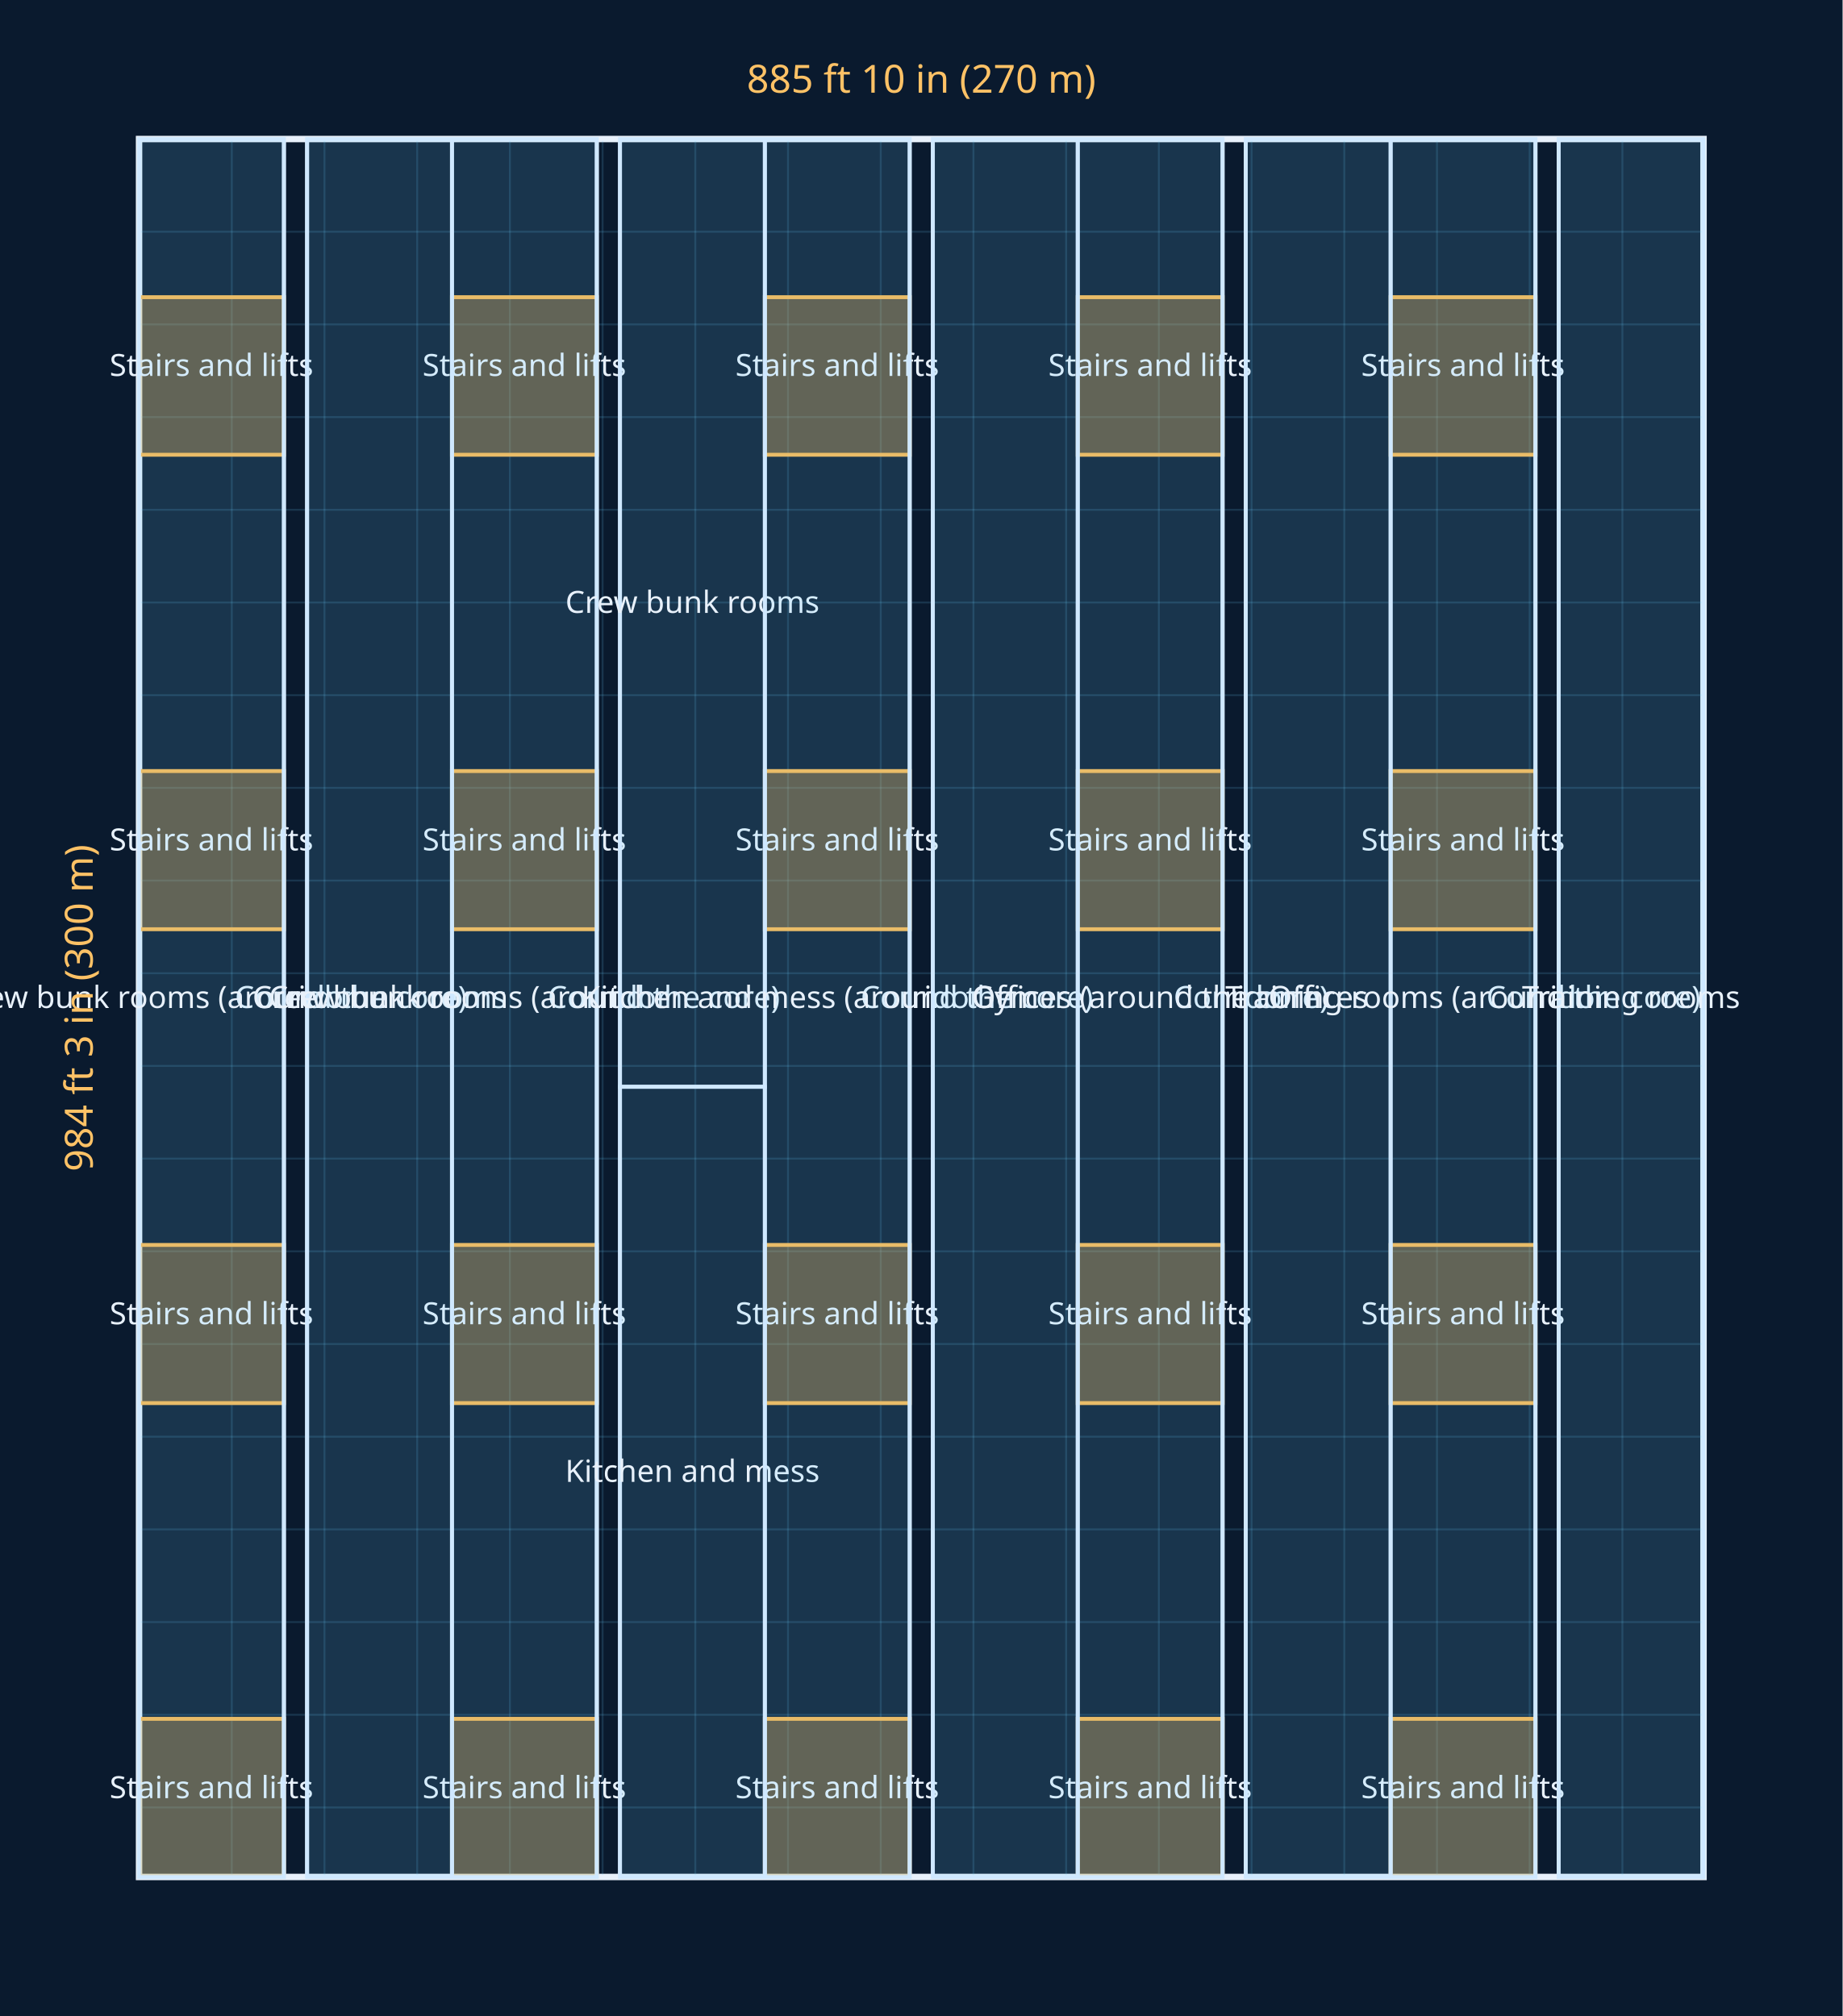
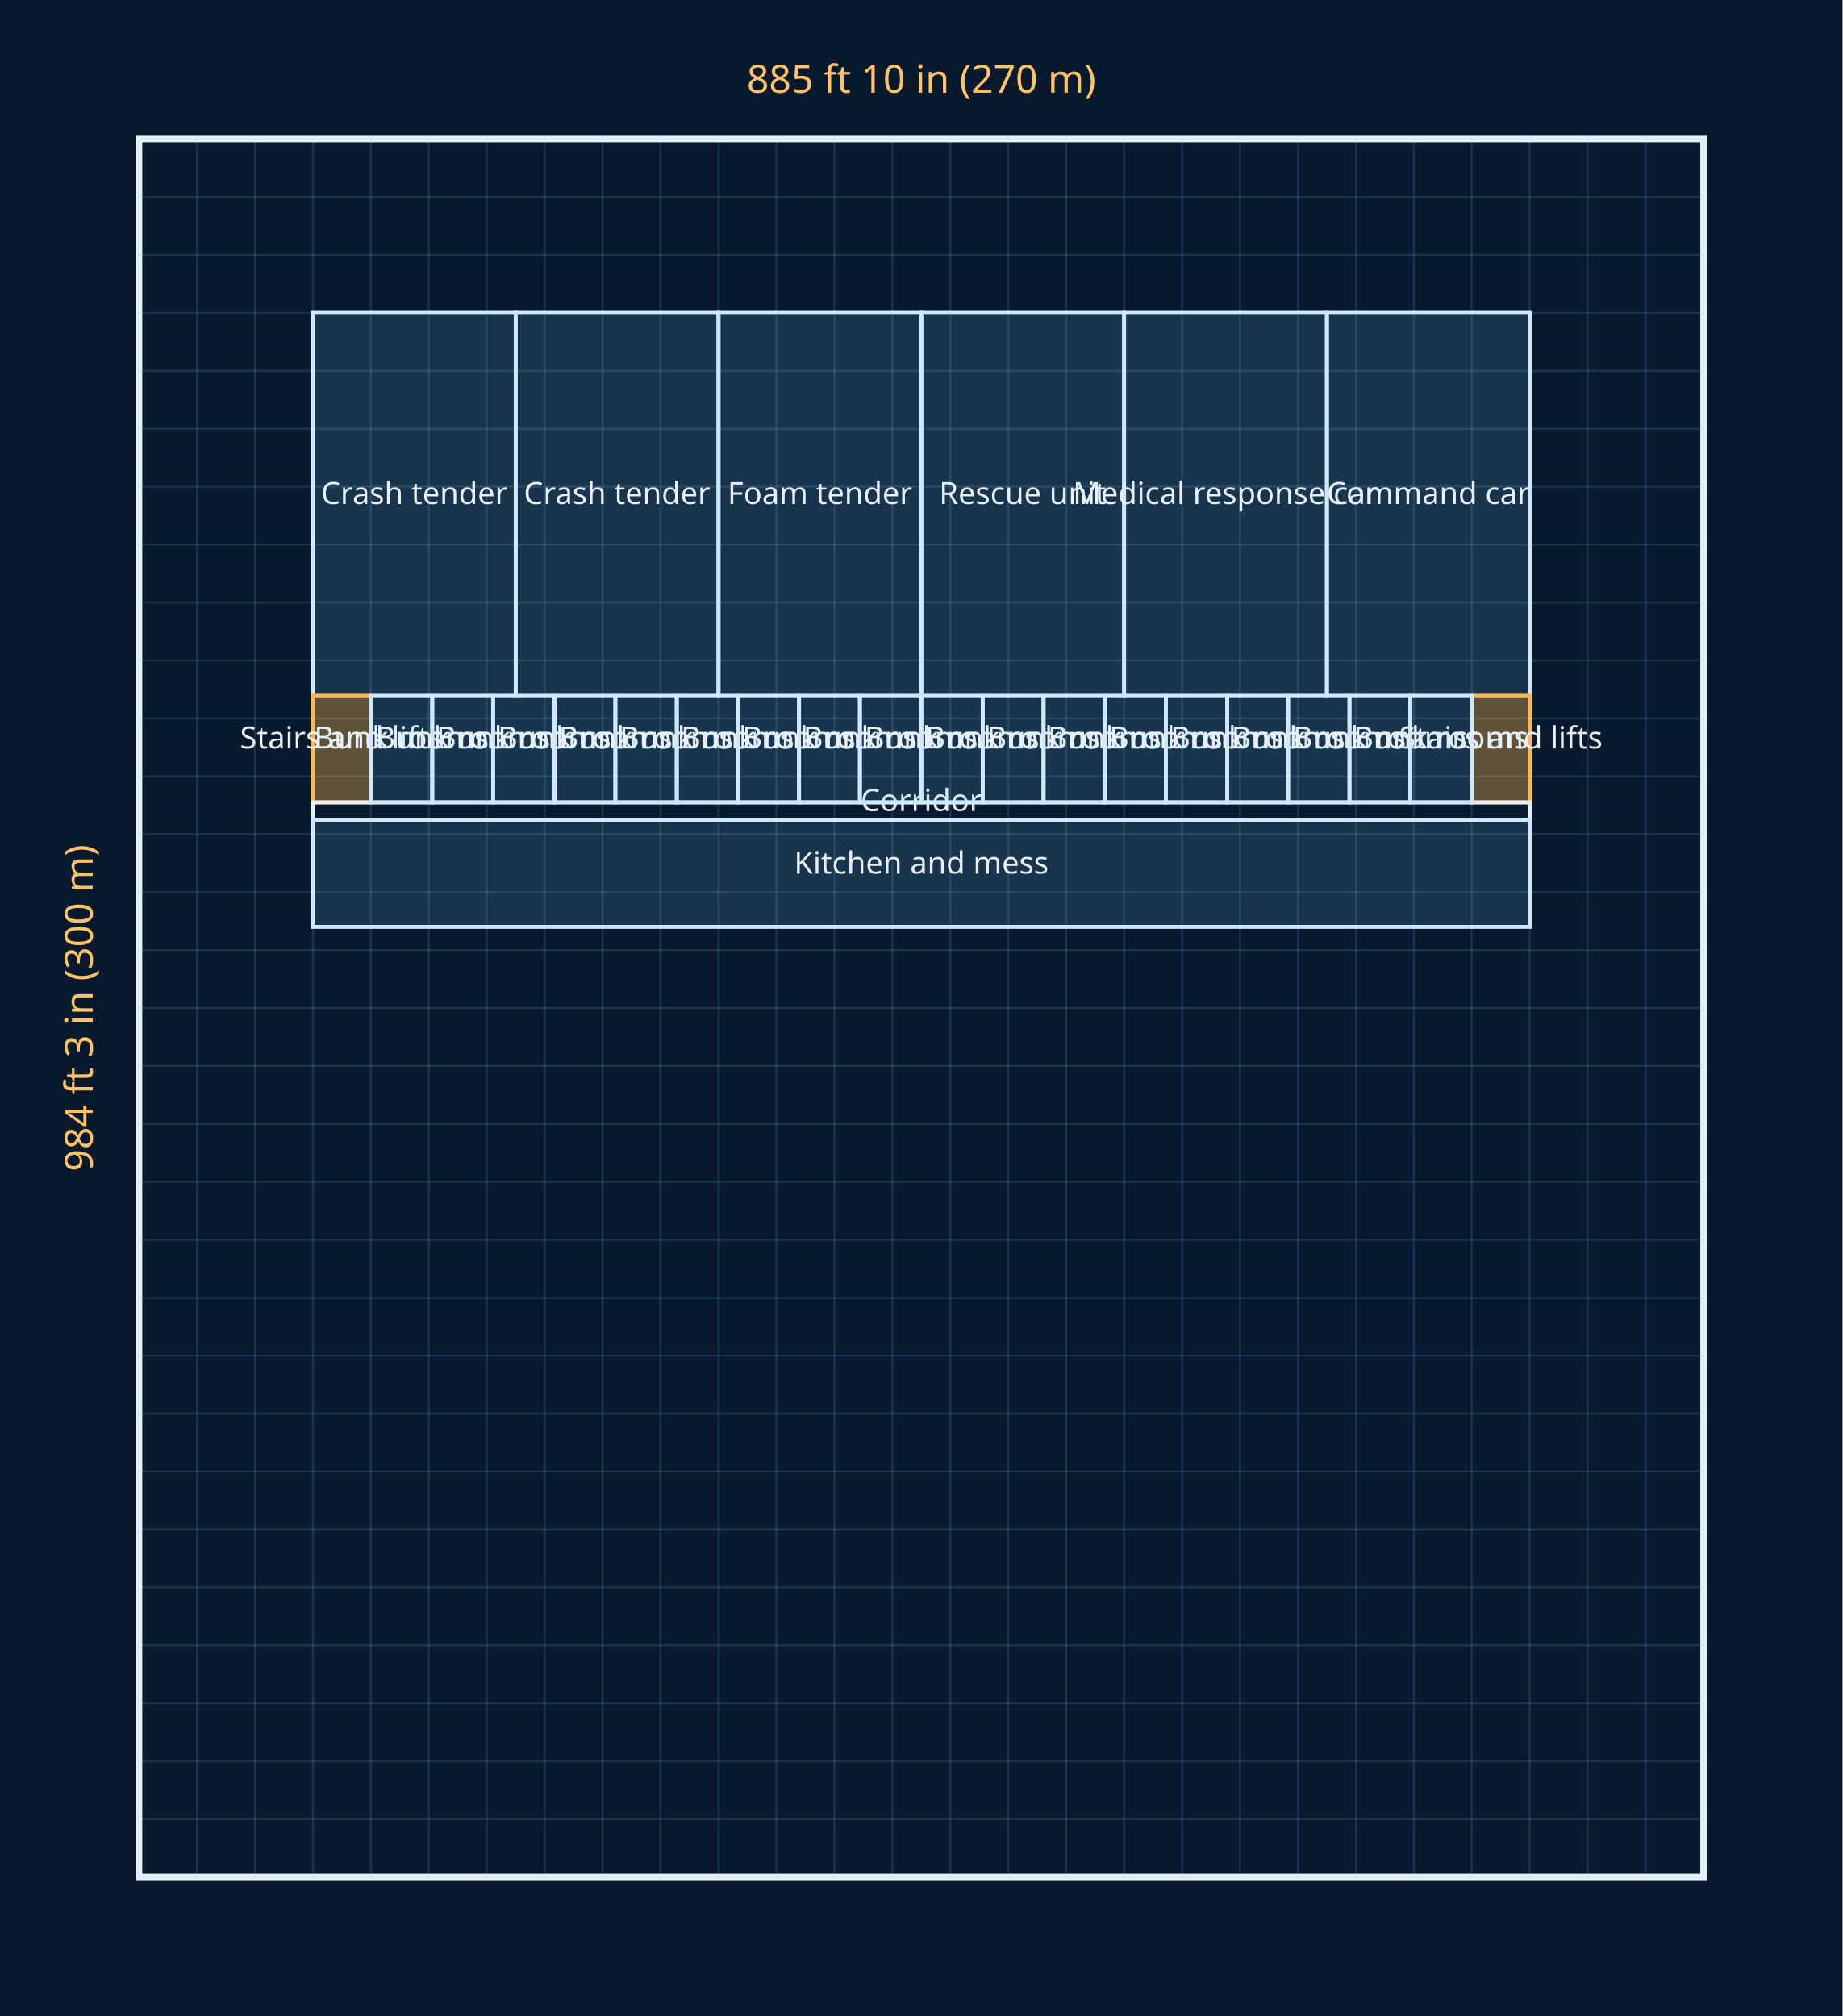
<svg xmlns="http://www.w3.org/2000/svg" viewBox="-24.0 -24.0 318.0 348.0" font-family="Segoe UI, sans-serif">
  <rect x="-24.0" y="-24.0" width="318.0" height="348.0" fill="#0a1a2e" />
  <rect x="0" y="0" width="270.0" height="300.0" fill="none" stroke="#e8f1fb" stroke-width="1.11" />
  <line x1="0.0" y1="0" x2="0.0" y2="300.0" stroke="#6fd0ff" stroke-opacity=".15" stroke-width="0.33" />
-   <line x1="16.0" y1="0" x2="16.0" y2="300.0" stroke="#6fd0ff" stroke-opacity=".15" stroke-width="0.33" />
-   <line x1="32.0" y1="0" x2="32.0" y2="300.0" stroke="#6fd0ff" stroke-opacity=".15" stroke-width="0.33" />
-   <line x1="48.0" y1="0" x2="48.0" y2="300.0" stroke="#6fd0ff" stroke-opacity=".15" stroke-width="0.33" />
-   <line x1="64.0" y1="0" x2="64.0" y2="300.0" stroke="#6fd0ff" stroke-opacity=".15" stroke-width="0.33" />
+   <line x1="10.0" y1="0" x2="10.0" y2="300.0" stroke="#6fd0ff" stroke-opacity=".15" stroke-width="0.33" />
+   <line x1="20.0" y1="0" x2="20.0" y2="300.0" stroke="#6fd0ff" stroke-opacity=".15" stroke-width="0.33" />
+   <line x1="30.0" y1="0" x2="30.0" y2="300.0" stroke="#6fd0ff" stroke-opacity=".15" stroke-width="0.33" />
+   <line x1="40.0" y1="0" x2="40.0" y2="300.0" stroke="#6fd0ff" stroke-opacity=".15" stroke-width="0.33" />
+   <line x1="50.0" y1="0" x2="50.0" y2="300.0" stroke="#6fd0ff" stroke-opacity=".15" stroke-width="0.33" />
+   <line x1="60.0" y1="0" x2="60.0" y2="300.0" stroke="#6fd0ff" stroke-opacity=".15" stroke-width="0.33" />
+   <line x1="70.0" y1="0" x2="70.0" y2="300.0" stroke="#6fd0ff" stroke-opacity=".15" stroke-width="0.33" />
  <line x1="80.0" y1="0" x2="80.0" y2="300.0" stroke="#6fd0ff" stroke-opacity=".15" stroke-width="0.33" />
-   <line x1="96.0" y1="0" x2="96.0" y2="300.0" stroke="#6fd0ff" stroke-opacity=".15" stroke-width="0.33" />
-   <line x1="112.0" y1="0" x2="112.0" y2="300.0" stroke="#6fd0ff" stroke-opacity=".15" stroke-width="0.33" />
-   <line x1="128.0" y1="0" x2="128.0" y2="300.0" stroke="#6fd0ff" stroke-opacity=".15" stroke-width="0.33" />
-   <line x1="144.0" y1="0" x2="144.0" y2="300.0" stroke="#6fd0ff" stroke-opacity=".15" stroke-width="0.33" />
+   <line x1="90.0" y1="0" x2="90.0" y2="300.0" stroke="#6fd0ff" stroke-opacity=".15" stroke-width="0.33" />
+   <line x1="100.0" y1="0" x2="100.0" y2="300.0" stroke="#6fd0ff" stroke-opacity=".15" stroke-width="0.33" />
+   <line x1="110.0" y1="0" x2="110.0" y2="300.0" stroke="#6fd0ff" stroke-opacity=".15" stroke-width="0.33" />
+   <line x1="120.0" y1="0" x2="120.0" y2="300.0" stroke="#6fd0ff" stroke-opacity=".15" stroke-width="0.33" />
+   <line x1="130.0" y1="0" x2="130.0" y2="300.0" stroke="#6fd0ff" stroke-opacity=".15" stroke-width="0.33" />
+   <line x1="140.0" y1="0" x2="140.0" y2="300.0" stroke="#6fd0ff" stroke-opacity=".15" stroke-width="0.33" />
+   <line x1="150.0" y1="0" x2="150.0" y2="300.0" stroke="#6fd0ff" stroke-opacity=".15" stroke-width="0.33" />
  <line x1="160.0" y1="0" x2="160.0" y2="300.0" stroke="#6fd0ff" stroke-opacity=".15" stroke-width="0.33" />
-   <line x1="176.0" y1="0" x2="176.0" y2="300.0" stroke="#6fd0ff" stroke-opacity=".15" stroke-width="0.33" />
-   <line x1="192.0" y1="0" x2="192.0" y2="300.0" stroke="#6fd0ff" stroke-opacity=".15" stroke-width="0.33" />
-   <line x1="208.0" y1="0" x2="208.0" y2="300.0" stroke="#6fd0ff" stroke-opacity=".15" stroke-width="0.33" />
-   <line x1="224.0" y1="0" x2="224.0" y2="300.0" stroke="#6fd0ff" stroke-opacity=".15" stroke-width="0.33" />
+   <line x1="170.0" y1="0" x2="170.0" y2="300.0" stroke="#6fd0ff" stroke-opacity=".15" stroke-width="0.33" />
+   <line x1="180.0" y1="0" x2="180.0" y2="300.0" stroke="#6fd0ff" stroke-opacity=".15" stroke-width="0.33" />
+   <line x1="190.0" y1="0" x2="190.0" y2="300.0" stroke="#6fd0ff" stroke-opacity=".15" stroke-width="0.33" />
+   <line x1="200.0" y1="0" x2="200.0" y2="300.0" stroke="#6fd0ff" stroke-opacity=".15" stroke-width="0.33" />
+   <line x1="210.0" y1="0" x2="210.0" y2="300.0" stroke="#6fd0ff" stroke-opacity=".15" stroke-width="0.33" />
+   <line x1="220.0" y1="0" x2="220.0" y2="300.0" stroke="#6fd0ff" stroke-opacity=".15" stroke-width="0.33" />
+   <line x1="230.0" y1="0" x2="230.0" y2="300.0" stroke="#6fd0ff" stroke-opacity=".15" stroke-width="0.33" />
  <line x1="240.0" y1="0" x2="240.0" y2="300.0" stroke="#6fd0ff" stroke-opacity=".15" stroke-width="0.33" />
-   <line x1="256.0" y1="0" x2="256.0" y2="300.0" stroke="#6fd0ff" stroke-opacity=".15" stroke-width="0.33" />
+   <line x1="250.0" y1="0" x2="250.0" y2="300.0" stroke="#6fd0ff" stroke-opacity=".15" stroke-width="0.33" />
+   <line x1="260.0" y1="0" x2="260.0" y2="300.0" stroke="#6fd0ff" stroke-opacity=".15" stroke-width="0.33" />
+   <line x1="270.0" y1="0" x2="270.0" y2="300.0" stroke="#6fd0ff" stroke-opacity=".15" stroke-width="0.33" />
  <line x1="0" y1="0.0" x2="270.0" y2="0.0" stroke="#6fd0ff" stroke-opacity=".15" stroke-width="0.33" />
-   <line x1="0" y1="16.0" x2="270.0" y2="16.0" stroke="#6fd0ff" stroke-opacity=".15" stroke-width="0.33" />
-   <line x1="0" y1="32.0" x2="270.0" y2="32.0" stroke="#6fd0ff" stroke-opacity=".15" stroke-width="0.33" />
-   <line x1="0" y1="48.0" x2="270.0" y2="48.0" stroke="#6fd0ff" stroke-opacity=".15" stroke-width="0.33" />
-   <line x1="0" y1="64.0" x2="270.0" y2="64.0" stroke="#6fd0ff" stroke-opacity=".15" stroke-width="0.33" />
+   <line x1="0" y1="10.0" x2="270.0" y2="10.0" stroke="#6fd0ff" stroke-opacity=".15" stroke-width="0.33" />
+   <line x1="0" y1="20.0" x2="270.0" y2="20.0" stroke="#6fd0ff" stroke-opacity=".15" stroke-width="0.33" />
+   <line x1="0" y1="30.0" x2="270.0" y2="30.0" stroke="#6fd0ff" stroke-opacity=".15" stroke-width="0.33" />
+   <line x1="0" y1="40.0" x2="270.0" y2="40.0" stroke="#6fd0ff" stroke-opacity=".15" stroke-width="0.33" />
+   <line x1="0" y1="50.0" x2="270.0" y2="50.0" stroke="#6fd0ff" stroke-opacity=".15" stroke-width="0.33" />
+   <line x1="0" y1="60.0" x2="270.0" y2="60.0" stroke="#6fd0ff" stroke-opacity=".15" stroke-width="0.33" />
+   <line x1="0" y1="70.0" x2="270.0" y2="70.0" stroke="#6fd0ff" stroke-opacity=".15" stroke-width="0.33" />
  <line x1="0" y1="80.0" x2="270.0" y2="80.0" stroke="#6fd0ff" stroke-opacity=".15" stroke-width="0.33" />
-   <line x1="0" y1="96.0" x2="270.0" y2="96.0" stroke="#6fd0ff" stroke-opacity=".15" stroke-width="0.33" />
-   <line x1="0" y1="112.0" x2="270.0" y2="112.0" stroke="#6fd0ff" stroke-opacity=".15" stroke-width="0.33" />
-   <line x1="0" y1="128.0" x2="270.0" y2="128.0" stroke="#6fd0ff" stroke-opacity=".15" stroke-width="0.33" />
-   <line x1="0" y1="144.0" x2="270.0" y2="144.0" stroke="#6fd0ff" stroke-opacity=".15" stroke-width="0.33" />
+   <line x1="0" y1="90.0" x2="270.0" y2="90.0" stroke="#6fd0ff" stroke-opacity=".15" stroke-width="0.33" />
+   <line x1="0" y1="100.0" x2="270.0" y2="100.0" stroke="#6fd0ff" stroke-opacity=".15" stroke-width="0.33" />
+   <line x1="0" y1="110.0" x2="270.0" y2="110.0" stroke="#6fd0ff" stroke-opacity=".15" stroke-width="0.33" />
+   <line x1="0" y1="120.0" x2="270.0" y2="120.0" stroke="#6fd0ff" stroke-opacity=".15" stroke-width="0.33" />
+   <line x1="0" y1="130.0" x2="270.0" y2="130.0" stroke="#6fd0ff" stroke-opacity=".15" stroke-width="0.33" />
+   <line x1="0" y1="140.0" x2="270.0" y2="140.0" stroke="#6fd0ff" stroke-opacity=".15" stroke-width="0.33" />
+   <line x1="0" y1="150.0" x2="270.0" y2="150.0" stroke="#6fd0ff" stroke-opacity=".15" stroke-width="0.33" />
  <line x1="0" y1="160.0" x2="270.0" y2="160.0" stroke="#6fd0ff" stroke-opacity=".15" stroke-width="0.33" />
-   <line x1="0" y1="176.0" x2="270.0" y2="176.0" stroke="#6fd0ff" stroke-opacity=".15" stroke-width="0.33" />
-   <line x1="0" y1="192.0" x2="270.0" y2="192.0" stroke="#6fd0ff" stroke-opacity=".15" stroke-width="0.33" />
-   <line x1="0" y1="208.0" x2="270.0" y2="208.0" stroke="#6fd0ff" stroke-opacity=".15" stroke-width="0.33" />
-   <line x1="0" y1="224.0" x2="270.0" y2="224.0" stroke="#6fd0ff" stroke-opacity=".15" stroke-width="0.33" />
+   <line x1="0" y1="170.0" x2="270.0" y2="170.0" stroke="#6fd0ff" stroke-opacity=".15" stroke-width="0.33" />
+   <line x1="0" y1="180.0" x2="270.0" y2="180.0" stroke="#6fd0ff" stroke-opacity=".15" stroke-width="0.33" />
+   <line x1="0" y1="190.0" x2="270.0" y2="190.0" stroke="#6fd0ff" stroke-opacity=".15" stroke-width="0.33" />
+   <line x1="0" y1="200.0" x2="270.0" y2="200.0" stroke="#6fd0ff" stroke-opacity=".15" stroke-width="0.33" />
+   <line x1="0" y1="210.0" x2="270.0" y2="210.0" stroke="#6fd0ff" stroke-opacity=".15" stroke-width="0.33" />
+   <line x1="0" y1="220.0" x2="270.0" y2="220.0" stroke="#6fd0ff" stroke-opacity=".15" stroke-width="0.33" />
+   <line x1="0" y1="230.0" x2="270.0" y2="230.0" stroke="#6fd0ff" stroke-opacity=".15" stroke-width="0.33" />
  <line x1="0" y1="240.0" x2="270.0" y2="240.0" stroke="#6fd0ff" stroke-opacity=".15" stroke-width="0.33" />
-   <line x1="0" y1="256.0" x2="270.0" y2="256.0" stroke="#6fd0ff" stroke-opacity=".15" stroke-width="0.33" />
-   <line x1="0" y1="272.0" x2="270.0" y2="272.0" stroke="#6fd0ff" stroke-opacity=".15" stroke-width="0.33" />
-   <line x1="0" y1="288.0" x2="270.0" y2="288.0" stroke="#6fd0ff" stroke-opacity=".15" stroke-width="0.33" />
-   <polygon points="0.0,27.3 0.0,54.5 25.0,54.5 25.0,27.3" fill="rgba(255,184,77,.35)" stroke="#ffb84d" stroke-width="0.67" />
-   <text x="12.5" y="40.9" font-size="5.3" fill="#e8f1fb" text-anchor="middle">Stairs and lifts</text>
-   <polygon points="0.0,109.1 0.0,136.4 25.0,136.4 25.0,109.1" fill="rgba(255,184,77,.35)" stroke="#ffb84d" stroke-width="0.67" />
-   <text x="12.5" y="122.8" font-size="5.3" fill="#e8f1fb" text-anchor="middle">Stairs and lifts</text>
-   <polygon points="0.0,190.9 0.0,218.2 25.0,218.2 25.0,190.9" fill="rgba(255,184,77,.35)" stroke="#ffb84d" stroke-width="0.67" />
-   <text x="12.5" y="204.6" font-size="5.3" fill="#e8f1fb" text-anchor="middle">Stairs and lifts</text>
-   <polygon points="0.0,272.7 0.0,300.0 25.0,300.0 25.0,272.7" fill="rgba(255,184,77,.35)" stroke="#ffb84d" stroke-width="0.67" />
-   <text x="12.5" y="286.4" font-size="5.3" fill="#e8f1fb" text-anchor="middle">Stairs and lifts</text>
-   <polygon points="54.0,27.3 54.0,54.5 79.0,54.5 79.0,27.3" fill="rgba(255,184,77,.35)" stroke="#ffb84d" stroke-width="0.67" />
-   <text x="66.5" y="40.9" font-size="5.3" fill="#e8f1fb" text-anchor="middle">Stairs and lifts</text>
-   <polygon points="54.0,109.1 54.0,136.4 79.0,136.4 79.0,109.1" fill="rgba(255,184,77,.35)" stroke="#ffb84d" stroke-width="0.67" />
-   <text x="66.5" y="122.8" font-size="5.3" fill="#e8f1fb" text-anchor="middle">Stairs and lifts</text>
-   <polygon points="54.0,190.9 54.0,218.2 79.0,218.2 79.0,190.9" fill="rgba(255,184,77,.35)" stroke="#ffb84d" stroke-width="0.67" />
-   <text x="66.5" y="204.6" font-size="5.3" fill="#e8f1fb" text-anchor="middle">Stairs and lifts</text>
-   <polygon points="54.0,272.7 54.0,300.0 79.0,300.0 79.0,272.7" fill="rgba(255,184,77,.35)" stroke="#ffb84d" stroke-width="0.67" />
-   <text x="66.5" y="286.4" font-size="5.3" fill="#e8f1fb" text-anchor="middle">Stairs and lifts</text>
-   <polygon points="108.0,27.3 108.0,54.5 133.0,54.5 133.0,27.3" fill="rgba(255,184,77,.35)" stroke="#ffb84d" stroke-width="0.67" />
-   <text x="120.5" y="40.9" font-size="5.3" fill="#e8f1fb" text-anchor="middle">Stairs and lifts</text>
-   <polygon points="108.0,109.1 108.0,136.4 133.0,136.4 133.0,109.1" fill="rgba(255,184,77,.35)" stroke="#ffb84d" stroke-width="0.67" />
-   <text x="120.5" y="122.8" font-size="5.3" fill="#e8f1fb" text-anchor="middle">Stairs and lifts</text>
-   <polygon points="108.0,190.9 108.0,218.2 133.0,218.2 133.0,190.9" fill="rgba(255,184,77,.35)" stroke="#ffb84d" stroke-width="0.67" />
-   <text x="120.5" y="204.6" font-size="5.3" fill="#e8f1fb" text-anchor="middle">Stairs and lifts</text>
-   <polygon points="108.0,272.7 108.0,300.0 133.0,300.0 133.0,272.7" fill="rgba(255,184,77,.35)" stroke="#ffb84d" stroke-width="0.67" />
-   <text x="120.5" y="286.4" font-size="5.3" fill="#e8f1fb" text-anchor="middle">Stairs and lifts</text>
-   <polygon points="162.0,27.3 162.0,54.5 187.0,54.5 187.0,27.3" fill="rgba(255,184,77,.35)" stroke="#ffb84d" stroke-width="0.67" />
-   <text x="174.5" y="40.9" font-size="5.3" fill="#e8f1fb" text-anchor="middle">Stairs and lifts</text>
-   <polygon points="162.0,109.1 162.0,136.4 187.0,136.4 187.0,109.1" fill="rgba(255,184,77,.35)" stroke="#ffb84d" stroke-width="0.67" />
-   <text x="174.5" y="122.8" font-size="5.3" fill="#e8f1fb" text-anchor="middle">Stairs and lifts</text>
-   <polygon points="162.0,190.9 162.0,218.2 187.0,218.2 187.0,190.9" fill="rgba(255,184,77,.35)" stroke="#ffb84d" stroke-width="0.67" />
-   <text x="174.5" y="204.6" font-size="5.3" fill="#e8f1fb" text-anchor="middle">Stairs and lifts</text>
-   <polygon points="162.0,272.7 162.0,300.0 187.0,300.0 187.0,272.7" fill="rgba(255,184,77,.35)" stroke="#ffb84d" stroke-width="0.67" />
-   <text x="174.5" y="286.4" font-size="5.3" fill="#e8f1fb" text-anchor="middle">Stairs and lifts</text>
-   <polygon points="216.0,27.3 216.0,54.5 241.0,54.5 241.0,27.3" fill="rgba(255,184,77,.35)" stroke="#ffb84d" stroke-width="0.67" />
-   <text x="228.5" y="40.9" font-size="5.3" fill="#e8f1fb" text-anchor="middle">Stairs and lifts</text>
-   <polygon points="216.0,109.1 216.0,136.4 241.0,136.4 241.0,109.1" fill="rgba(255,184,77,.35)" stroke="#ffb84d" stroke-width="0.67" />
-   <text x="228.5" y="122.8" font-size="5.3" fill="#e8f1fb" text-anchor="middle">Stairs and lifts</text>
-   <polygon points="216.0,190.9 216.0,218.2 241.0,218.2 241.0,190.9" fill="rgba(255,184,77,.35)" stroke="#ffb84d" stroke-width="0.67" />
-   <text x="228.5" y="204.6" font-size="5.3" fill="#e8f1fb" text-anchor="middle">Stairs and lifts</text>
-   <polygon points="216.0,272.7 216.0,300.0 241.0,300.0 241.0,272.7" fill="rgba(255,184,77,.35)" stroke="#ffb84d" stroke-width="0.67" />
-   <text x="228.5" y="286.4" font-size="5.3" fill="#e8f1fb" text-anchor="middle">Stairs and lifts</text>
-   <polygon points="25.0,0.0 25.0,300.0 29.0,300.0 29.0,0.0" fill="none" stroke="#e8f1fb" stroke-width="0.67" />
-   <text x="27.0" y="150.0" font-size="5.3" fill="#e8f1fb" text-anchor="middle">Corridor</text>
-   <polygon points="79.0,0.0 79.0,300.0 83.0,300.0 83.0,0.0" fill="none" stroke="#e8f1fb" stroke-width="0.67" />
-   <text x="81.0" y="150.0" font-size="5.3" fill="#e8f1fb" text-anchor="middle">Corridor</text>
-   <polygon points="133.0,0.0 133.0,300.0 137.0,300.0 137.0,0.0" fill="none" stroke="#e8f1fb" stroke-width="0.67" />
-   <text x="135.0" y="150.0" font-size="5.3" fill="#e8f1fb" text-anchor="middle">Corridor</text>
-   <polygon points="187.0,0.0 187.0,300.0 191.0,300.0 191.0,0.0" fill="none" stroke="#e8f1fb" stroke-width="0.67" />
-   <text x="189.0" y="150.0" font-size="5.3" fill="#e8f1fb" text-anchor="middle">Corridor</text>
-   <polygon points="241.0,0.0 241.0,300.0 245.0,300.0 245.0,0.0" fill="none" stroke="#e8f1fb" stroke-width="0.67" />
-   <text x="243.0" y="150.0" font-size="5.3" fill="#e8f1fb" text-anchor="middle">Corridor</text>
-   <polygon points="0.0,0.0 0.0,300.0 25.0,300.0 25.0,0.0" fill="rgba(111,208,255,.15)" stroke="#cfe8ff" stroke-width="0.67" />
-   <text x="12.5" y="150.0" font-size="5.3" fill="#e8f1fb" text-anchor="middle">Crew bunk rooms (around the core)</text>
-   <polygon points="29.0,0.0 29.0,300.0 54.0,300.0 54.0,0.0" fill="rgba(111,208,255,.15)" stroke="#cfe8ff" stroke-width="0.67" />
-   <text x="41.5" y="150.0" font-size="5.3" fill="#e8f1fb" text-anchor="middle">Crew bunk rooms</text>
-   <polygon points="54.0,0.0 54.0,300.0 79.0,300.0 79.0,0.0" fill="rgba(111,208,255,.15)" stroke="#cfe8ff" stroke-width="0.67" />
-   <text x="66.5" y="150.0" font-size="5.3" fill="#e8f1fb" text-anchor="middle">Crew bunk rooms (around the core)</text>
-   <polygon points="83.0,0.0 83.0,163.6 108.0,163.6 108.0,0.0" fill="rgba(111,208,255,.15)" stroke="#cfe8ff" stroke-width="0.67" />
-   <text x="95.5" y="81.8" font-size="5.3" fill="#e8f1fb" text-anchor="middle">Crew bunk rooms</text>
-   <polygon points="83.0,163.6 83.0,300.0 108.0,300.0 108.0,163.6" fill="rgba(111,208,255,.15)" stroke="#cfe8ff" stroke-width="0.67" />
-   <text x="95.5" y="231.8" font-size="5.3" fill="#e8f1fb" text-anchor="middle">Kitchen and mess</text>
-   <polygon points="108.0,0.0 108.0,300.0 133.0,300.0 133.0,0.0" fill="rgba(111,208,255,.15)" stroke="#cfe8ff" stroke-width="0.67" />
-   <text x="120.5" y="150.0" font-size="5.3" fill="#e8f1fb" text-anchor="middle">Kitchen and mess (around the core)</text>
-   <polygon points="137.0,0.0 137.0,300.0 162.0,300.0 162.0,0.0" fill="rgba(111,208,255,.15)" stroke="#cfe8ff" stroke-width="0.67" />
-   <text x="149.5" y="150.0" font-size="5.3" fill="#e8f1fb" text-anchor="middle">Gym</text>
-   <polygon points="162.0,0.0 162.0,300.0 187.0,300.0 187.0,0.0" fill="rgba(111,208,255,.15)" stroke="#cfe8ff" stroke-width="0.67" />
-   <text x="174.5" y="150.0" font-size="5.3" fill="#e8f1fb" text-anchor="middle">Offices (around the core)</text>
-   <polygon points="191.0,0.0 191.0,300.0 216.0,300.0 216.0,0.0" fill="rgba(111,208,255,.15)" stroke="#cfe8ff" stroke-width="0.67" />
-   <text x="203.5" y="150.0" font-size="5.3" fill="#e8f1fb" text-anchor="middle">Offices</text>
-   <polygon points="216.0,0.0 216.0,300.0 241.0,300.0 241.0,0.0" fill="rgba(111,208,255,.15)" stroke="#cfe8ff" stroke-width="0.67" />
-   <text x="228.5" y="150.0" font-size="5.3" fill="#e8f1fb" text-anchor="middle">Training rooms (around the core)</text>
-   <polygon points="245.0,0.0 245.0,300.0 270.0,300.0 270.0,0.0" fill="rgba(111,208,255,.15)" stroke="#cfe8ff" stroke-width="0.67" />
-   <text x="257.5" y="150.0" font-size="5.3" fill="#e8f1fb" text-anchor="middle">Training rooms</text>
+   <line x1="0" y1="250.0" x2="270.0" y2="250.0" stroke="#6fd0ff" stroke-opacity=".15" stroke-width="0.33" />
+   <line x1="0" y1="260.0" x2="270.0" y2="260.0" stroke="#6fd0ff" stroke-opacity=".15" stroke-width="0.33" />
+   <line x1="0" y1="270.0" x2="270.0" y2="270.0" stroke="#6fd0ff" stroke-opacity=".15" stroke-width="0.33" />
+   <line x1="0" y1="280.0" x2="270.0" y2="280.0" stroke="#6fd0ff" stroke-opacity=".15" stroke-width="0.33" />
+   <line x1="0" y1="290.0" x2="270.0" y2="290.0" stroke="#6fd0ff" stroke-opacity=".15" stroke-width="0.33" />
+   <line x1="0" y1="300.0" x2="270.0" y2="300.0" stroke="#6fd0ff" stroke-opacity=".15" stroke-width="0.33" />
+   <polygon points="30.0,30.0 65.0,30.0 65.0,96.0 30.0,96.0" fill="rgba(111,208,255,.15)" stroke="#cfe8ff" stroke-width="0.67" />
+   <text x="47.5" y="63.0" font-size="5.3" fill="#e8f1fb" text-anchor="middle">Crash tender</text>
+   <polygon points="65.0,30.0 100.0,30.0 100.0,96.0 65.0,96.0" fill="rgba(111,208,255,.15)" stroke="#cfe8ff" stroke-width="0.67" />
+   <text x="82.5" y="63.0" font-size="5.3" fill="#e8f1fb" text-anchor="middle">Crash tender</text>
+   <polygon points="100.0,30.0 135.0,30.0 135.0,96.0 100.0,96.0" fill="rgba(111,208,255,.15)" stroke="#cfe8ff" stroke-width="0.67" />
+   <text x="117.5" y="63.0" font-size="5.3" fill="#e8f1fb" text-anchor="middle">Foam tender</text>
+   <polygon points="135.0,30.0 170.0,30.0 170.0,96.0 135.0,96.0" fill="rgba(111,208,255,.15)" stroke="#cfe8ff" stroke-width="0.67" />
+   <text x="152.5" y="63.0" font-size="5.3" fill="#e8f1fb" text-anchor="middle">Rescue unit</text>
+   <polygon points="170.0,30.0 205.0,30.0 205.0,96.0 170.0,96.0" fill="rgba(111,208,255,.15)" stroke="#cfe8ff" stroke-width="0.67" />
+   <text x="187.5" y="63.0" font-size="5.3" fill="#e8f1fb" text-anchor="middle">Medical response car</text>
+   <polygon points="205.0,30.0 240.0,30.0 240.0,96.0 205.0,96.0" fill="rgba(111,208,255,.15)" stroke="#cfe8ff" stroke-width="0.67" />
+   <text x="222.5" y="63.0" font-size="5.3" fill="#e8f1fb" text-anchor="middle">Command car</text>
+   <polygon points="30.0,96.0 40.0,96.0 40.0,114.5 30.0,114.5" fill="rgba(255,184,77,.35)" stroke="#ffb84d" stroke-width="0.67" />
+   <text x="35.0" y="105.2" font-size="5.3" fill="#e8f1fb" text-anchor="middle">Stairs and lifts</text>
+   <polygon points="230.0,96.0 240.0,96.0 240.0,114.5 230.0,114.5" fill="rgba(255,184,77,.35)" stroke="#ffb84d" stroke-width="0.67" />
+   <text x="235.0" y="105.2" font-size="5.3" fill="#e8f1fb" text-anchor="middle">Stairs and lifts</text>
+   <polygon points="30.0,114.5 240.0,114.5 240.0,117.5 30.0,117.5" fill="none" stroke="#e8f1fb" stroke-width="0.67" />
+   <text x="135.0" y="116.0" font-size="5.3" fill="#e8f1fb" text-anchor="middle">Corridor</text>
+   <polygon points="40.0,96.0 50.6,96.0 50.6,114.5 40.0,114.5" fill="rgba(111,208,255,.15)" stroke="#cfe8ff" stroke-width="0.67" />
+   <text x="45.3" y="105.2" font-size="5.3" fill="#e8f1fb" text-anchor="middle">Bunk rooms</text>
+   <polygon points="50.6,96.0 61.1,96.0 61.1,114.5 50.6,114.5" fill="rgba(111,208,255,.15)" stroke="#cfe8ff" stroke-width="0.67" />
+   <text x="55.9" y="105.2" font-size="5.3" fill="#e8f1fb" text-anchor="middle">Bunk rooms</text>
+   <polygon points="61.1,96.0 71.7,96.0 71.7,114.5 61.1,114.5" fill="rgba(111,208,255,.15)" stroke="#cfe8ff" stroke-width="0.67" />
+   <text x="66.4" y="105.2" font-size="5.3" fill="#e8f1fb" text-anchor="middle">Bunk rooms</text>
+   <polygon points="71.7,96.0 82.2,96.0 82.2,114.5 71.7,114.5" fill="rgba(111,208,255,.15)" stroke="#cfe8ff" stroke-width="0.67" />
+   <text x="77.0" y="105.2" font-size="5.3" fill="#e8f1fb" text-anchor="middle">Bunk rooms</text>
+   <polygon points="82.2,96.0 92.8,96.0 92.8,114.5 82.2,114.5" fill="rgba(111,208,255,.15)" stroke="#cfe8ff" stroke-width="0.67" />
+   <text x="87.5" y="105.2" font-size="5.3" fill="#e8f1fb" text-anchor="middle">Bunk rooms</text>
+   <polygon points="92.8,96.0 103.3,96.0 103.3,114.5 92.8,114.5" fill="rgba(111,208,255,.15)" stroke="#cfe8ff" stroke-width="0.67" />
+   <text x="98.0" y="105.2" font-size="5.3" fill="#e8f1fb" text-anchor="middle">Bunk rooms</text>
+   <polygon points="103.3,96.0 113.9,96.0 113.9,114.5 103.3,114.5" fill="rgba(111,208,255,.15)" stroke="#cfe8ff" stroke-width="0.67" />
+   <text x="108.6" y="105.2" font-size="5.3" fill="#e8f1fb" text-anchor="middle">Bunk rooms</text>
+   <polygon points="113.9,96.0 124.4,96.0 124.4,114.5 113.9,114.5" fill="rgba(111,208,255,.15)" stroke="#cfe8ff" stroke-width="0.67" />
+   <text x="119.2" y="105.2" font-size="5.3" fill="#e8f1fb" text-anchor="middle">Bunk rooms</text>
+   <polygon points="124.4,96.0 135.0,96.0 135.0,114.5 124.4,114.5" fill="rgba(111,208,255,.15)" stroke="#cfe8ff" stroke-width="0.67" />
+   <text x="129.7" y="105.2" font-size="5.3" fill="#e8f1fb" text-anchor="middle">Bunk rooms</text>
+   <polygon points="135.0,96.0 145.6,96.0 145.6,114.5 135.0,114.5" fill="rgba(111,208,255,.15)" stroke="#cfe8ff" stroke-width="0.67" />
+   <text x="140.3" y="105.2" font-size="5.3" fill="#e8f1fb" text-anchor="middle">Bunk rooms</text>
+   <polygon points="145.6,96.0 156.1,96.0 156.1,114.5 145.6,114.5" fill="rgba(111,208,255,.15)" stroke="#cfe8ff" stroke-width="0.67" />
+   <text x="150.8" y="105.2" font-size="5.3" fill="#e8f1fb" text-anchor="middle">Bunk rooms</text>
+   <polygon points="156.1,96.0 166.7,96.0 166.7,114.5 156.1,114.5" fill="rgba(111,208,255,.15)" stroke="#cfe8ff" stroke-width="0.67" />
+   <text x="161.4" y="105.2" font-size="5.3" fill="#e8f1fb" text-anchor="middle">Bunk rooms</text>
+   <polygon points="166.7,96.0 177.2,96.0 177.2,114.5 166.7,114.5" fill="rgba(111,208,255,.15)" stroke="#cfe8ff" stroke-width="0.67" />
+   <text x="171.9" y="105.2" font-size="5.3" fill="#e8f1fb" text-anchor="middle">Bunk rooms</text>
+   <polygon points="177.2,96.0 187.8,96.0 187.8,114.5 177.2,114.5" fill="rgba(111,208,255,.15)" stroke="#cfe8ff" stroke-width="0.67" />
+   <text x="182.5" y="105.2" font-size="5.3" fill="#e8f1fb" text-anchor="middle">Bunk rooms</text>
+   <polygon points="187.8,96.0 198.3,96.0 198.3,114.5 187.8,114.5" fill="rgba(111,208,255,.15)" stroke="#cfe8ff" stroke-width="0.67" />
+   <text x="193.1" y="105.2" font-size="5.3" fill="#e8f1fb" text-anchor="middle">Bunk rooms</text>
+   <polygon points="198.3,96.0 208.9,96.0 208.9,114.5 198.3,114.5" fill="rgba(111,208,255,.15)" stroke="#cfe8ff" stroke-width="0.67" />
+   <text x="203.6" y="105.2" font-size="5.3" fill="#e8f1fb" text-anchor="middle">Bunk rooms</text>
+   <polygon points="208.9,96.0 219.4,96.0 219.4,114.5 208.9,114.5" fill="rgba(111,208,255,.15)" stroke="#cfe8ff" stroke-width="0.67" />
+   <text x="214.2" y="105.2" font-size="5.3" fill="#e8f1fb" text-anchor="middle">Bunk rooms</text>
+   <polygon points="219.4,96.0 230.0,96.0 230.0,114.5 219.4,114.5" fill="rgba(111,208,255,.15)" stroke="#cfe8ff" stroke-width="0.67" />
+   <text x="224.7" y="105.2" font-size="5.3" fill="#e8f1fb" text-anchor="middle">Bunk rooms</text>
+   <polygon points="30.0,117.5 240.0,117.5 240.0,136.0 30.0,136.0" fill="rgba(111,208,255,.15)" stroke="#cfe8ff" stroke-width="0.67" />
+   <text x="135.0" y="126.8" font-size="5.3" fill="#e8f1fb" text-anchor="middle">Kitchen and mess</text>
  <text x="135.0" y="-8.0" font-size="6.7" fill="#ffc266" text-anchor="middle">885 ft 10 in (270 m)</text>
  <text x="-8.0" y="150.0" font-size="6.7" fill="#ffc266" text-anchor="middle" transform="rotate(-90 -8.0 150.0)">984 ft 3 in (300 m)</text>
</svg>
